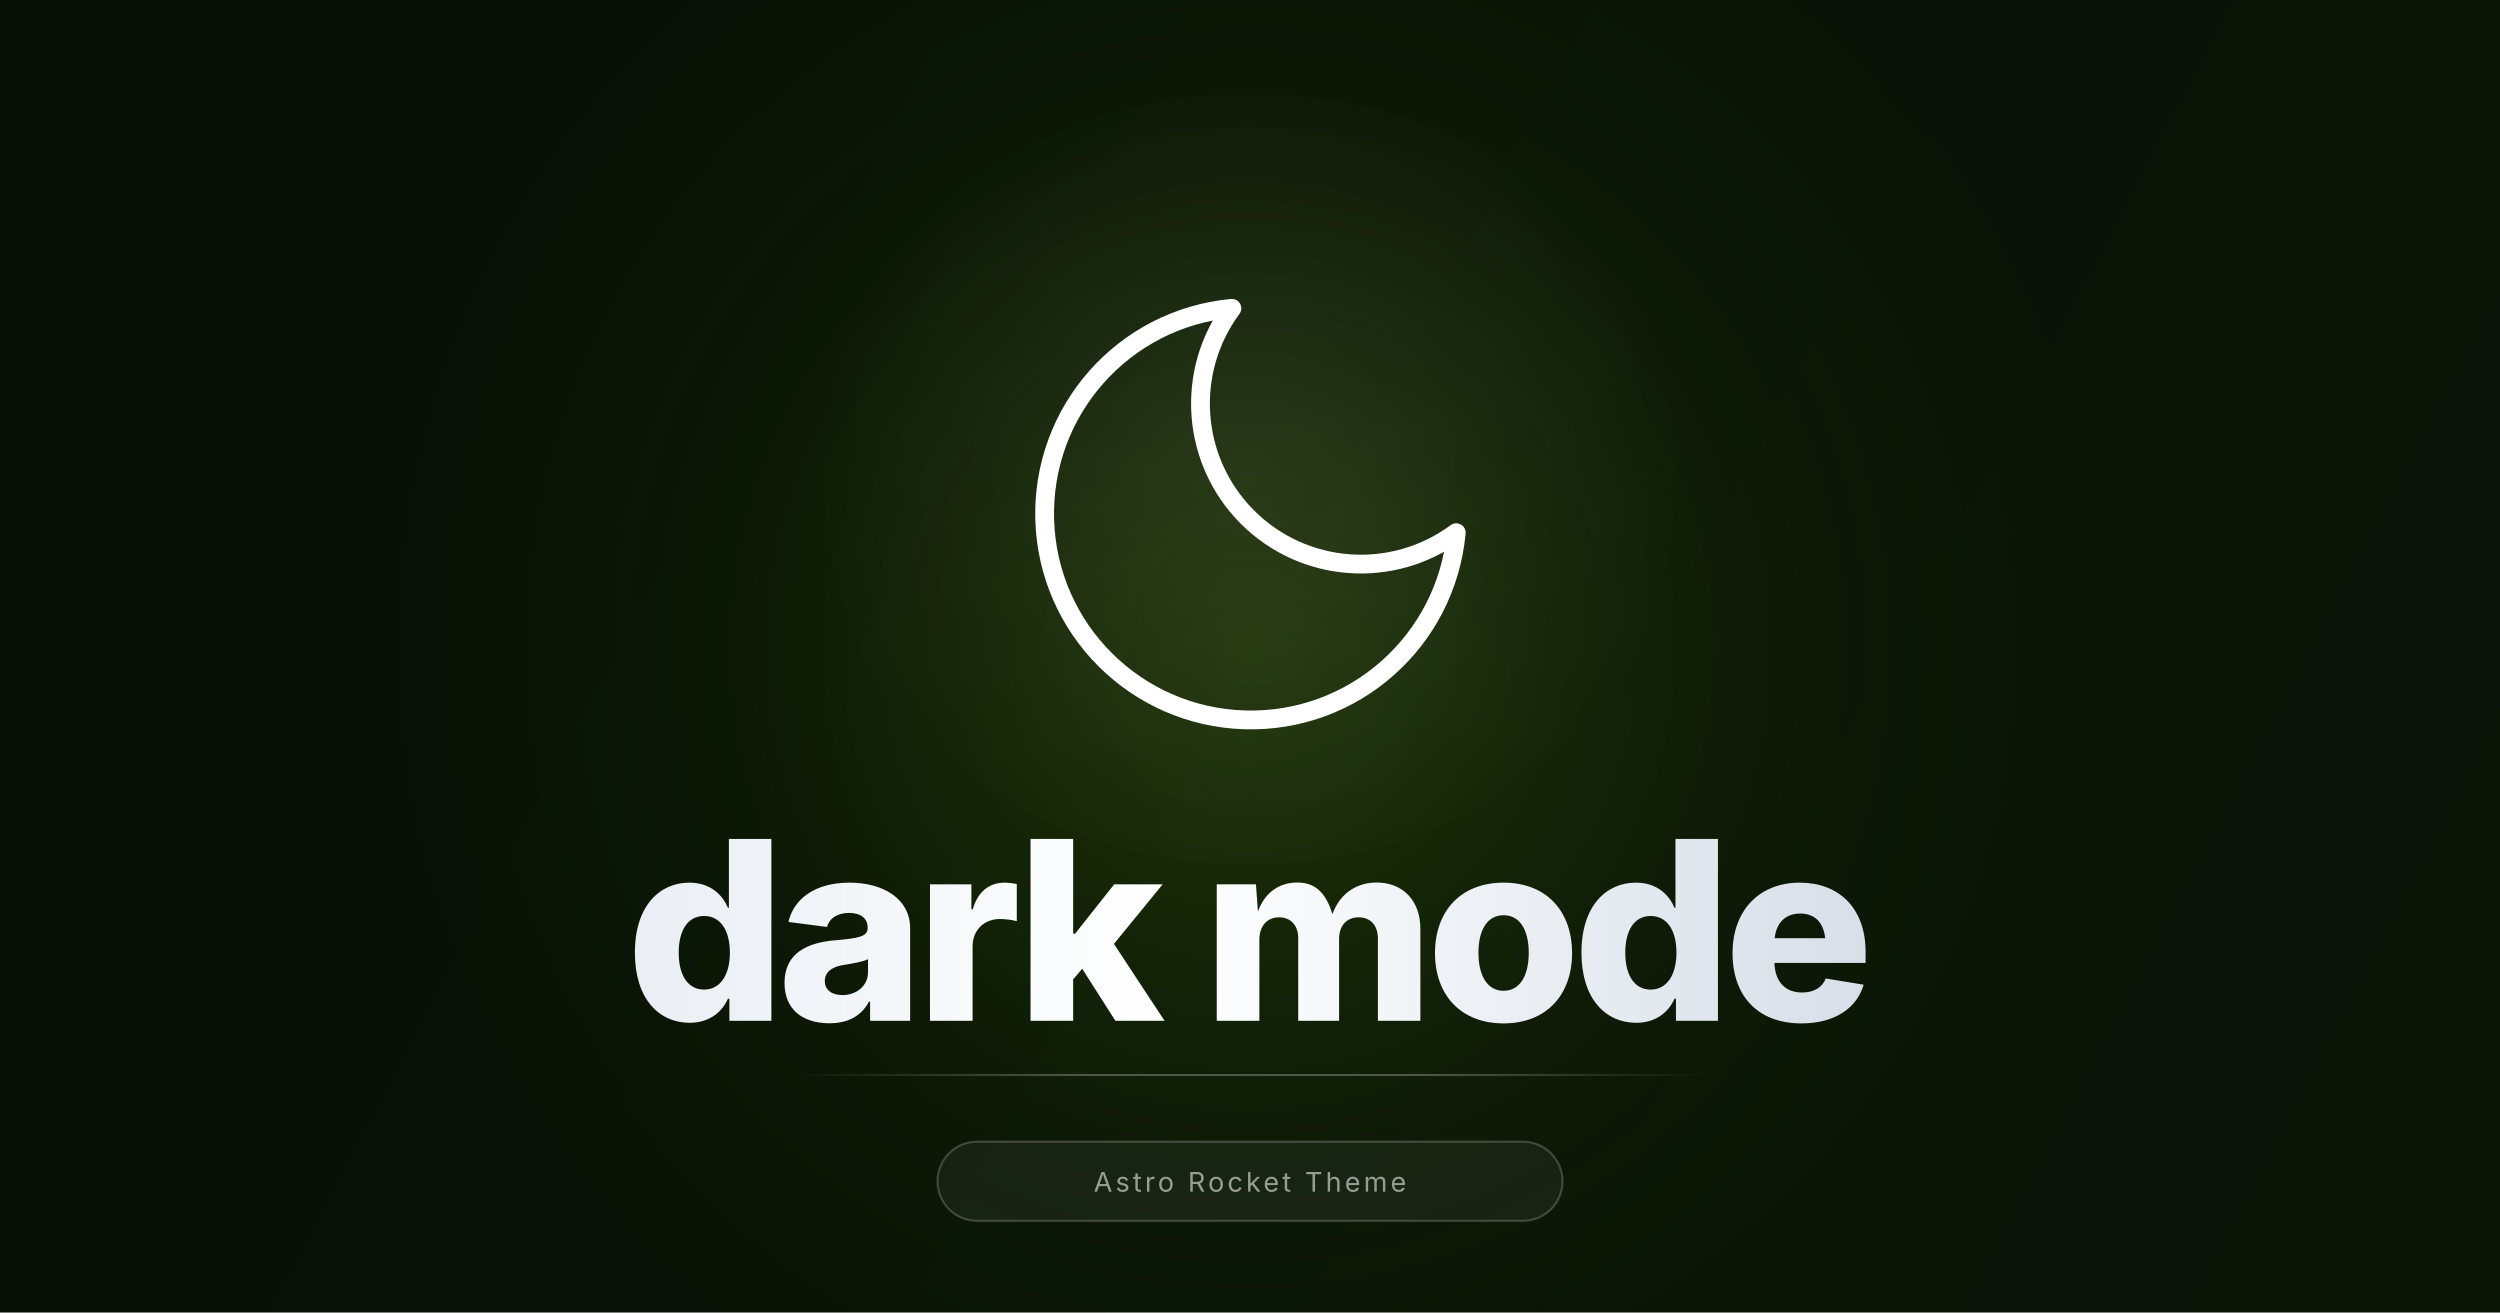
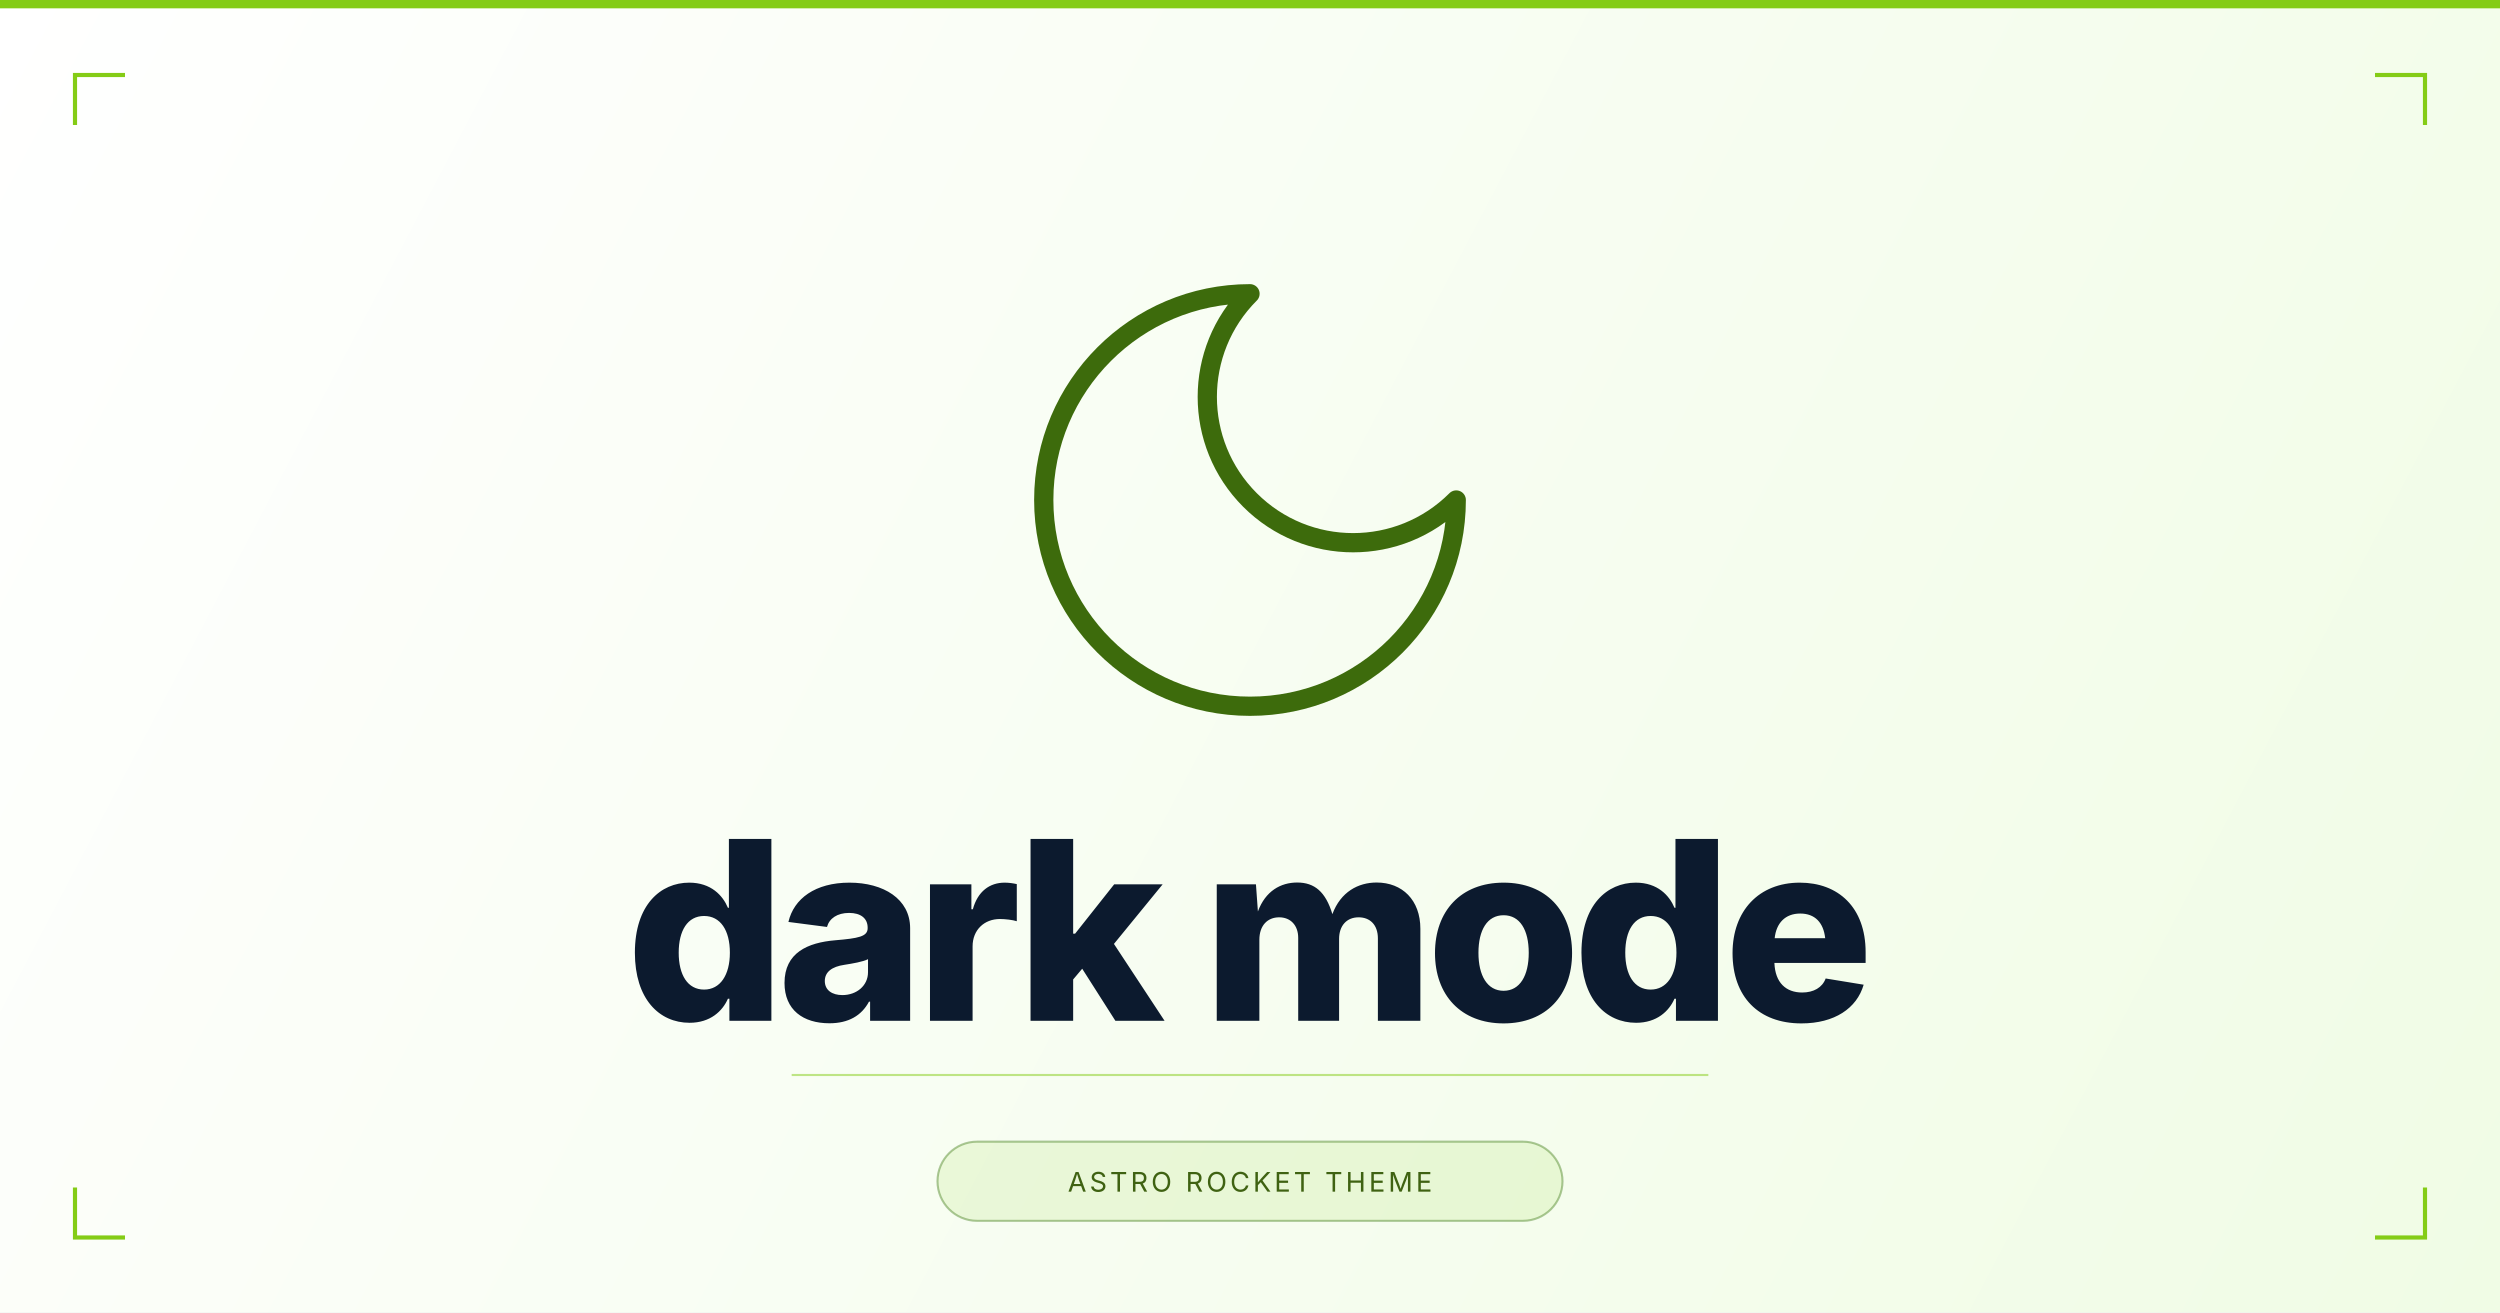
<svg xmlns="http://www.w3.org/2000/svg" width="1200" height="630" viewBox="0 0 1200 630" fill="none">
+   <style>
+     .bi-bd { display: none }
+     html.dark .bi-bl { display: none }
+     html.dark .bi-bd { display: block }
+     .bi-ic { stroke: #3d6b0c }
+     html.dark .bi-ic { stroke: #a3e635 }
+     .bi-tt { fill: #0c1a2e }
+     html.dark .bi-tt { fill: #f0fce5 }
+     .bi-sl { stroke: rgba(132,204,22,.5) }
+     html.dark .bi-sl { stroke: rgba(163,230,53,.25) }
+     .bi-bb { fill: rgba(132,204,22,.12); stroke: rgba(53,115,10,.4) }
+     html.dark .bi-bb { fill: rgba(163,230,53,.08); stroke: rgba(163,230,53,.3) }
+     .bi-bt { fill: #3f6212 }
+     html.dark .bi-bt { fill: #a3e635 }
+     .bi-cr { stroke: #84cc16 }
+   </style>
  <defs>
-     <linearGradient id="bg" x1="0" y1="0" x2="1200" y2="630" gradientUnits="userSpaceOnUse">
-       <stop offset="0%" stop-color="#060f04" />
-       <stop offset="100%" stop-color="#0a1407" />
+     <linearGradient id="dms-bl" x1="0" y1="0" x2="1200" y2="630" gradientUnits="userSpaceOnUse">
+       <stop offset="0%" stop-color="#ffffff" />
+       <stop offset="100%" stop-color="#f0fce5" />
    </linearGradient>
-     <radialGradient id="glowMain" cx="600" cy="310" r="420" gradientUnits="userSpaceOnUse">
-       <stop offset="0%" stop-color="#84cc16" stop-opacity="0.18" />
-       <stop offset="60%" stop-color="#84cc16" stop-opacity="0.04" />
-       <stop offset="100%" stop-color="#84cc16" stop-opacity="0" />
-     </radialGradient>
-     <radialGradient id="glowIcon" cx="600" cy="230" r="210" gradientUnits="userSpaceOnUse">
-       <stop offset="0%" stop-color="#ffffff" stop-opacity="0.07" />
-       <stop offset="100%" stop-color="#ffffff" stop-opacity="0" />
-     </radialGradient>
-     <linearGradient id="textGrad" x1="200" y1="0" x2="1000" y2="0" gradientUnits="userSpaceOnUse">
-       <stop offset="0%" stop-color="#e2e8f0" />
-       <stop offset="45%" stop-color="#ffffff" />
-       <stop offset="100%" stop-color="#cbd5e1" />
-     </linearGradient>
-     <linearGradient id="lineGrad" x1="380" y1="0" x2="820" y2="0" gradientUnits="userSpaceOnUse">
-       <stop offset="0%" stop-color="#ffffff" stop-opacity="0" />
-       <stop offset="30%" stop-color="#ffffff" stop-opacity="0.25" />
-       <stop offset="70%" stop-color="#ffffff" stop-opacity="0.25" />
-       <stop offset="100%" stop-color="#ffffff" stop-opacity="0" />
+     <linearGradient id="dms-bd" x1="0" y1="0" x2="1200" y2="630" gradientUnits="userSpaceOnUse">
+       <stop offset="0%" stop-color="#0c1929" />
+       <stop offset="100%" stop-color="#162236" />
    </linearGradient>
  </defs>
-   <rect width="1200" height="630" fill="url(#bg)" />
-   <rect width="1200" height="630" fill="url(#glowMain)" />
-   <ellipse cx="600" cy="230" rx="210" ry="185" fill="url(#glowIcon)" />
-   <g transform="translate(468, 115) scale(11)" stroke="#ffffff" stroke-width="0.82" stroke-linecap="round" stroke-linejoin="round" fill="none">
-     <path d="M21 12.79A9 9 0 1 1 11.21 3 7 7 0 0 0 21 12.79z" />
+   <rect width="1200" height="630" fill="url(#dms-bl)" class="bi-bl" />
+   <rect width="1200" height="630" fill="url(#dms-bd)" class="bi-bd" />
+   <rect x="0" y="0" width="1200" height="4" fill="#84cc16" />
+   <g transform="translate(468, 108) scale(11)" stroke="#3d6b0c" stroke-width="0.84" stroke-linecap="round" stroke-linejoin="round" fill="none" class="bi-ic">
+     <path d="M12 3a6 6 0 0 0 9 9 9 9 0 1 1-9-9Z" />
  </g>
-   <text x="600" y="490" font-family="'Outfit Variable', 'Outfit', -apple-system, BlinkMacSystemFont, 'Segoe UI', sans-serif" font-size="120" font-weight="800" fill="url(#textGrad)" text-anchor="middle" letter-spacing="-4">dark mode</text>
-   <line x1="380" y1="516" x2="820" y2="516" stroke="url(#lineGrad)" stroke-width="1" />
-   <rect x="450" y="548" width="300" height="38" rx="19" fill="#ffffff" fill-opacity="0.05" stroke="#ffffff" stroke-opacity="0.20" stroke-width="1" />
-   <text x="600" y="572" font-family="'Outfit Variable', 'Outfit', -apple-system, BlinkMacSystemFont, 'Segoe UI', sans-serif" font-size="13" fill="#ffffff" fill-opacity="0.55" text-anchor="middle" letter-spacing="1.5">Astro Rocket Theme</text>
+   <text x="600" y="490" font-family="'Outfit Variable', 'Outfit', -apple-system, BlinkMacSystemFont, 'Segoe UI', sans-serif" font-size="120" font-weight="800" fill="#0c1a2e" text-anchor="middle" letter-spacing="-4" class="bi-tt">dark mode</text>
+   <line x1="380" y1="516" x2="820" y2="516" stroke="rgba(132,204,22,0.5)" stroke-width="1" class="bi-sl" />
+   <rect x="450" y="548" width="300" height="38" rx="19" fill="rgba(132,204,22,0.12)" stroke="rgba(53,115,10,0.4)" stroke-width="1" class="bi-bb" />
+   <text x="600" y="572" font-family="'Outfit Variable', 'Outfit', -apple-system, BlinkMacSystemFont, 'Segoe UI', sans-serif" font-size="13" fill="#3f6212" text-anchor="middle" letter-spacing="1.5" class="bi-bt">ASTRO ROCKET THEME</text>
+   <path d="M 36 60 L 36 36 L 60 36" stroke-width="2" fill="none" class="bi-cr" />
+   <path d="M 1140 36 L 1164 36 L 1164 60" stroke-width="2" fill="none" class="bi-cr" />
+   <path d="M 36 570 L 36 594 L 60 594" stroke-width="2" fill="none" class="bi-cr" />
+   <path d="M 1140 594 L 1164 594 L 1164 570" stroke-width="2" fill="none" class="bi-cr" />
</svg>
